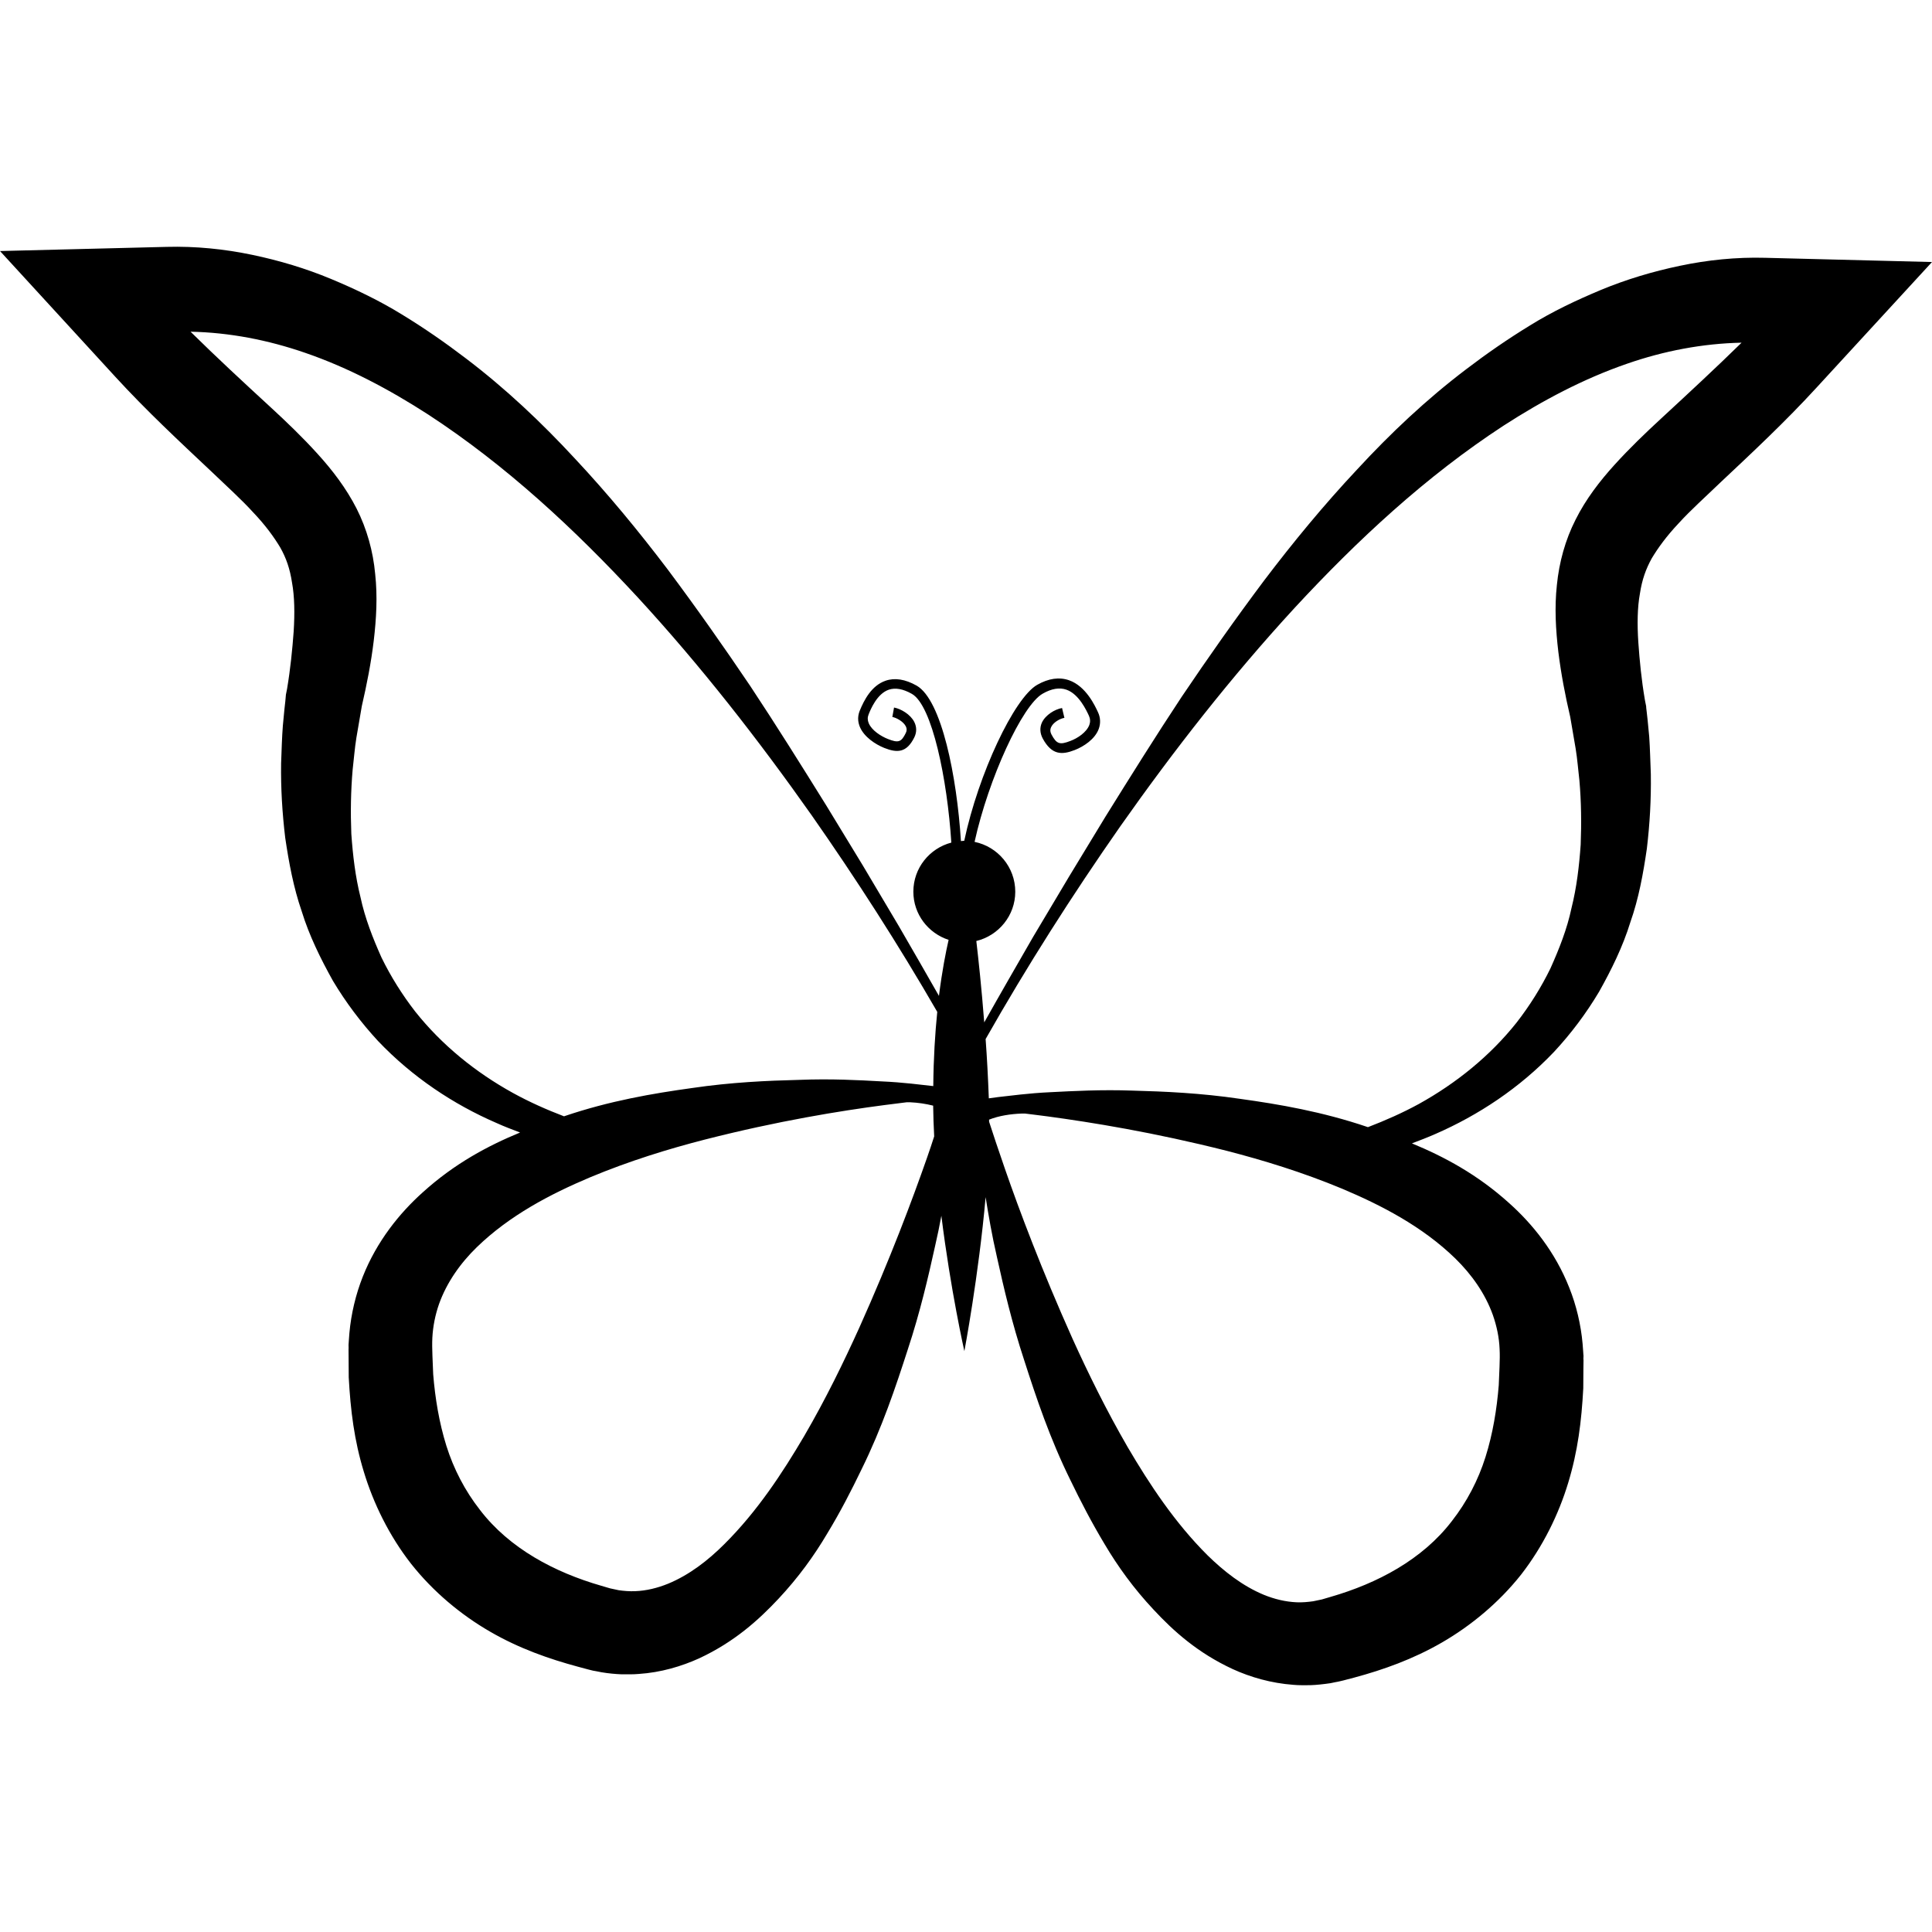
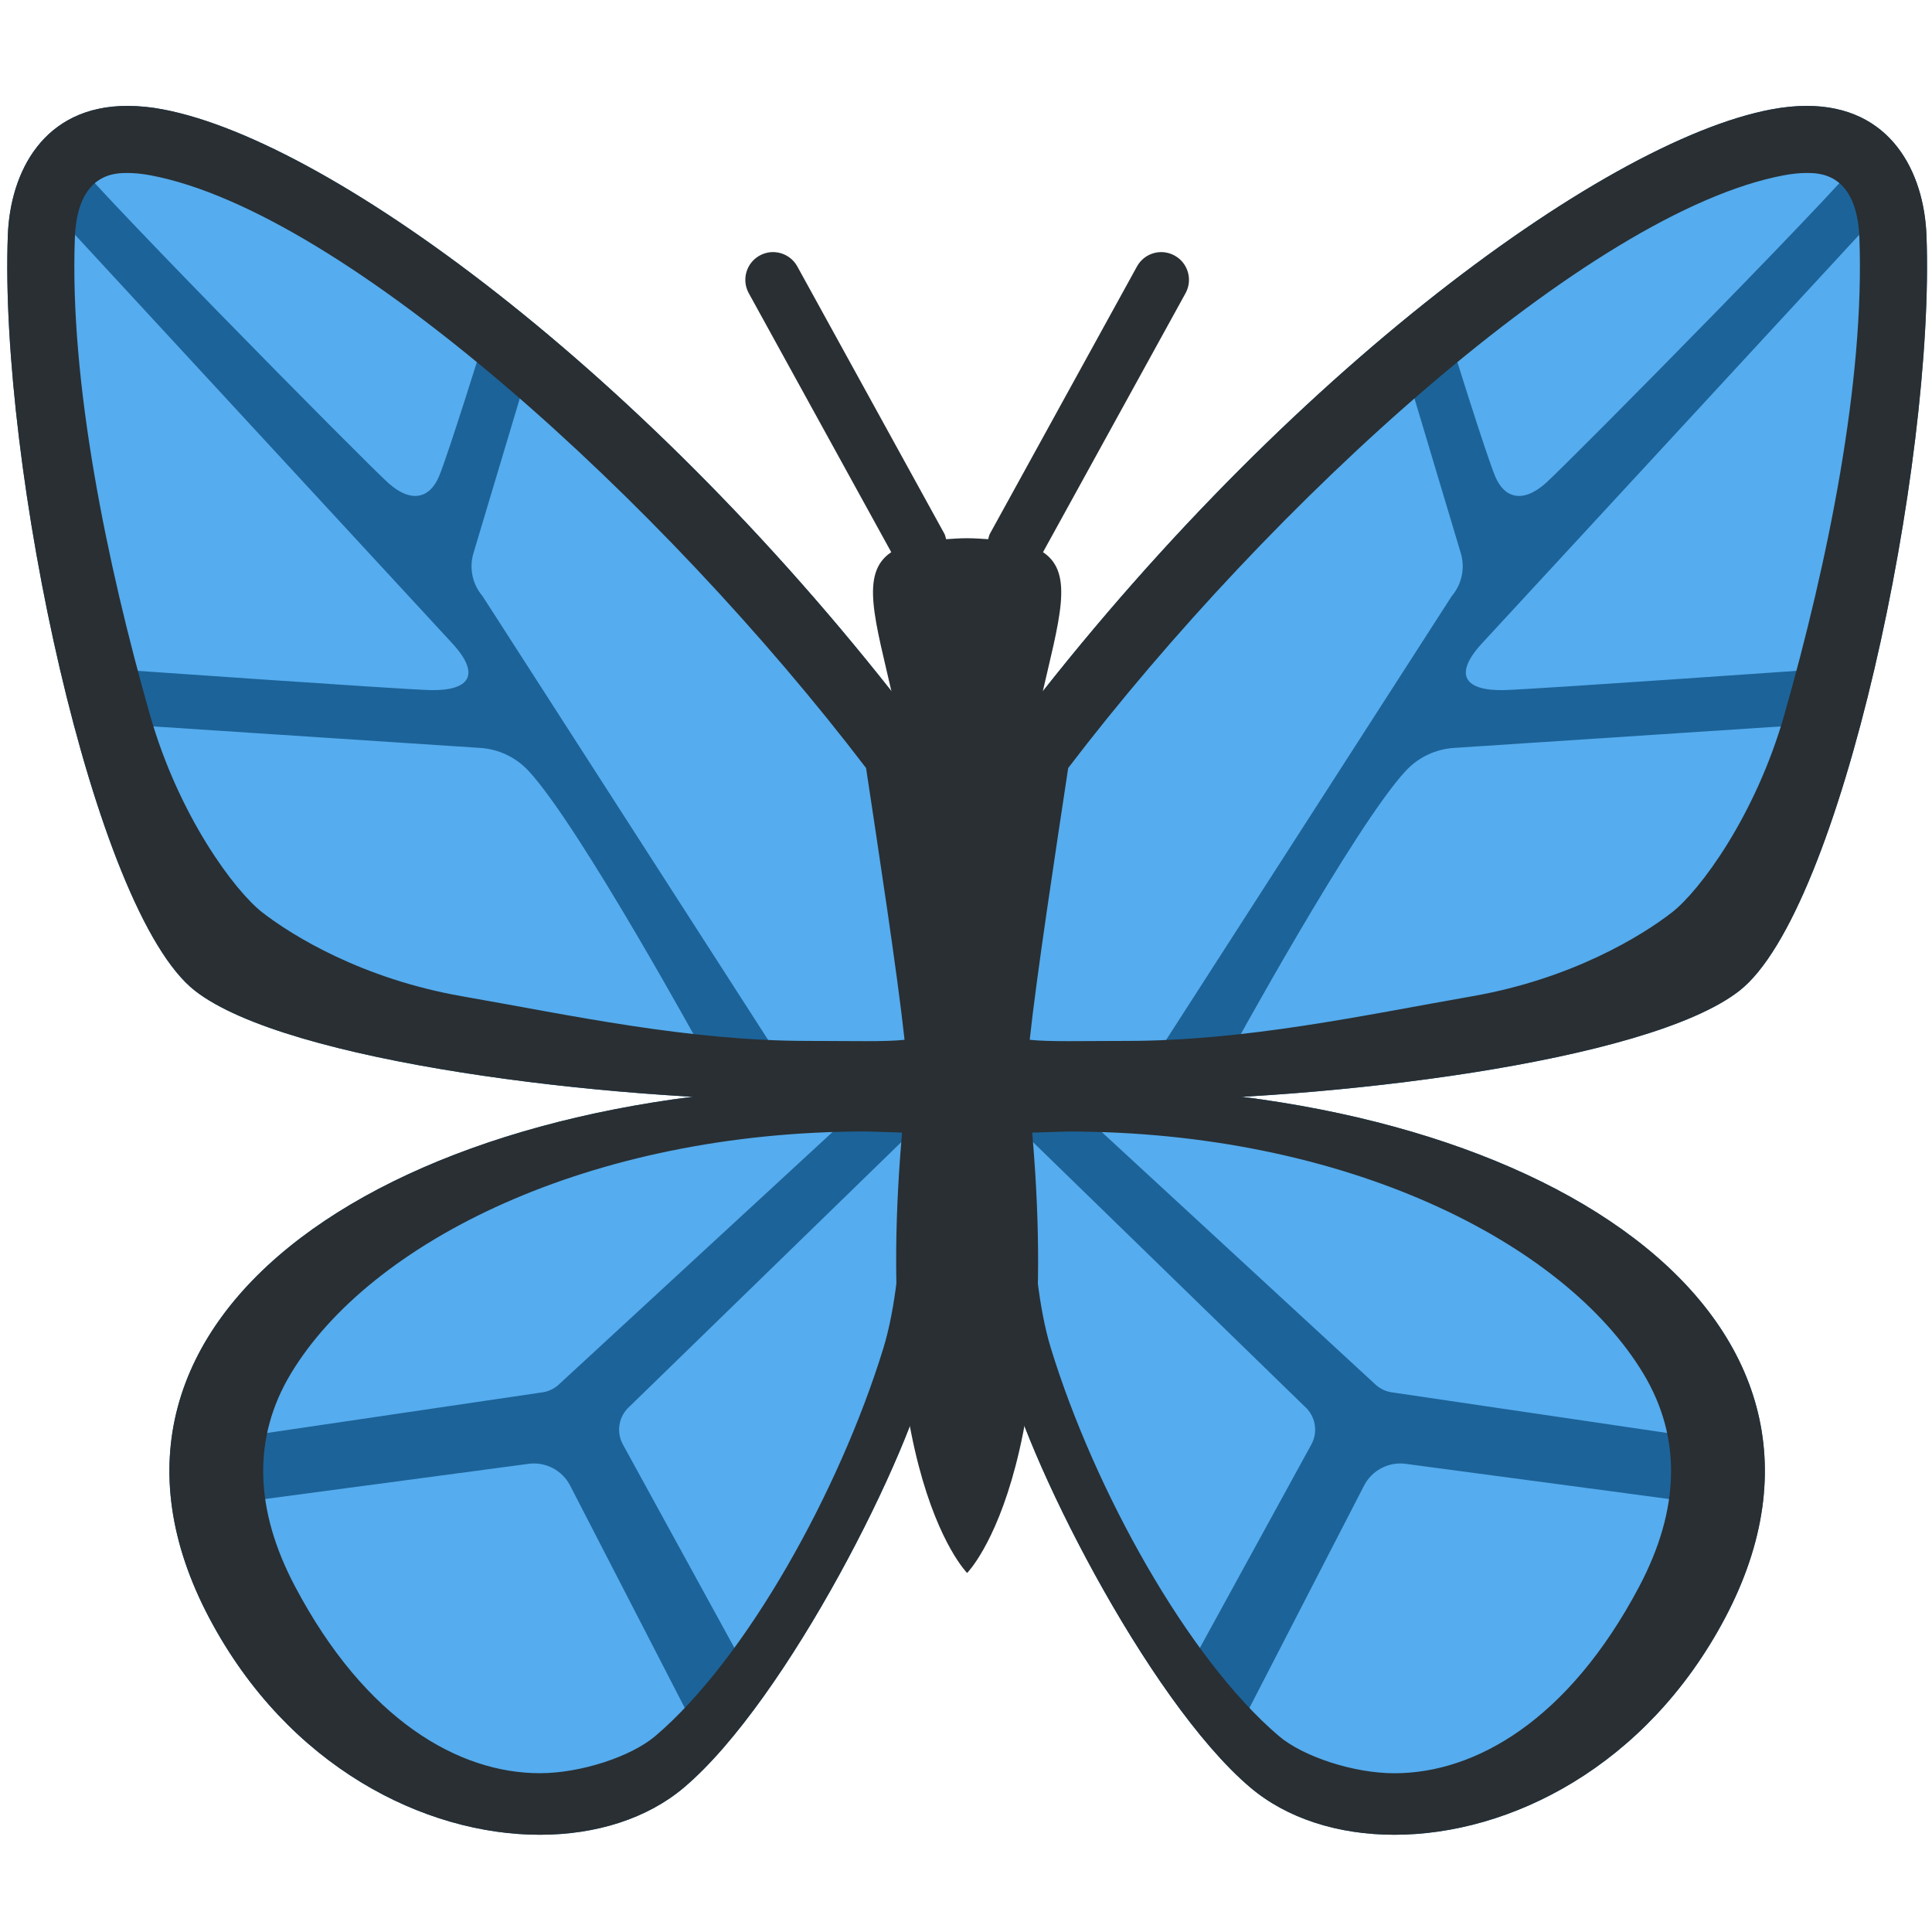
- <svg xmlns="http://www.w3.org/2000/svg" fill="#000000" version="1.1" id="Capa_1" width="800px" height="800px" viewBox="0 0 32 32" xml:space="preserve">
-   <g>
-     <path d="M29.238,4.27c-0.48-0.013-0.956,0.036-1.411,0.132c-0.456,0.095-0.896,0.228-1.308,0.399   c-0.412,0.172-0.81,0.361-1.177,0.589c-0.368,0.225-0.718,0.467-1.051,0.721c-0.668,0.506-1.265,1.071-1.813,1.665   c-0.554,0.591-1.062,1.208-1.541,1.84c-0.476,0.635-0.929,1.279-1.367,1.929c-0.432,0.653-0.846,1.316-1.258,1.978l-0.605,0.996   l-0.596,1c-0.271,0.471-0.543,0.941-0.809,1.415c-0.044-0.564-0.095-1.041-0.131-1.348c0.369-0.09,0.645-0.421,0.645-0.816   c0-0.407-0.289-0.747-0.674-0.826c0.233-1.054,0.789-2.262,1.127-2.454c0.147-0.085,0.28-0.107,0.396-0.066   c0.206,0.073,0.33,0.343,0.371,0.431c0.023,0.051,0.025,0.102,0.007,0.152c-0.047,0.124-0.196,0.221-0.313,0.265   c-0.178,0.069-0.229,0.052-0.314-0.106c-0.023-0.044-0.025-0.08-0.008-0.119c0.037-0.085,0.152-0.146,0.222-0.157l-0.039-0.163   c-0.118,0.021-0.274,0.112-0.335,0.244c-0.037,0.084-0.031,0.176,0.016,0.263c0.148,0.271,0.313,0.273,0.529,0.189   c0.151-0.059,0.336-0.181,0.398-0.351c0.033-0.091,0.029-0.188-0.014-0.278c-0.049-0.105-0.197-0.427-0.476-0.526   c-0.163-0.058-0.342-0.032-0.53,0.075c-0.38,0.217-0.973,1.472-1.208,2.583c-0.02,0-0.036,0.004-0.055,0.005   c-0.067-1.067-0.319-2.338-0.734-2.575c-0.188-0.106-0.361-0.134-0.514-0.081c-0.235,0.081-0.357,0.323-0.429,0.499   c-0.021,0.053-0.029,0.106-0.024,0.16c0.004,0.036,0.013,0.072,0.028,0.108c0.07,0.164,0.254,0.286,0.403,0.346   c0.213,0.084,0.37,0.084,0.498-0.175c0.041-0.084,0.041-0.171,0-0.254c-0.064-0.127-0.222-0.219-0.336-0.24l-0.028,0.156   c0.066,0.013,0.181,0.073,0.223,0.155c0.019,0.038,0.019,0.073-0.001,0.112c-0.074,0.151-0.122,0.167-0.298,0.097   c-0.113-0.045-0.264-0.14-0.315-0.26c-0.021-0.05-0.022-0.098-0.002-0.146c0.033-0.084,0.139-0.342,0.333-0.409   c0.108-0.037,0.237-0.015,0.384,0.069c0.336,0.191,0.586,1.416,0.653,2.463c-0.361,0.095-0.629,0.421-0.629,0.813   c0,0.374,0.246,0.688,0.584,0.798c-0.046,0.2-0.108,0.513-0.16,0.928c-0.22-0.388-0.443-0.772-0.666-1.158l-0.595-1.002   l-0.606-0.995c-0.411-0.661-0.825-1.323-1.258-1.977c-0.438-0.649-0.892-1.295-1.367-1.93c-0.479-0.632-0.987-1.249-1.54-1.84   C8.971,7,8.375,6.435,7.707,5.929C7.374,5.675,7.025,5.433,6.656,5.208C6.289,4.982,5.893,4.791,5.48,4.619   C5.067,4.447,4.629,4.315,4.173,4.22C3.718,4.125,3.242,4.076,2.761,4.089L0,4.158l1.912,2.085c0.512,0.559,1.069,1.077,1.582,1.56   C3.746,8.045,3.997,8.27,4.192,8.485c0.204,0.214,0.345,0.409,0.449,0.582C4.74,9.242,4.802,9.42,4.837,9.651   C4.879,9.88,4.883,10.16,4.864,10.46c-0.022,0.299-0.054,0.621-0.109,0.948l-0.003,0.015l-0.016,0.081l-0.001,0.008l-0.003,0.034   l-0.006,0.067l-0.015,0.135l-0.026,0.271c-0.015,0.184-0.021,0.419-0.029,0.625c-0.006,0.417,0.019,0.82,0.068,1.232   c0.061,0.411,0.136,0.821,0.274,1.22c0.123,0.4,0.313,0.785,0.516,1.149c0.215,0.36,0.468,0.695,0.748,0.998   c0.57,0.599,1.251,1.05,1.963,1.358c0.129,0.059,0.259,0.107,0.389,0.157c-0.533,0.22-1.084,0.513-1.611,0.99   c-0.384,0.344-0.761,0.809-0.994,1.397C5.892,21.44,5.816,21.76,5.787,22.08l-0.009,0.119L5.774,22.26l-0.001,0.015l0.001,0.053   l-0.001,0.019L5.774,22.5l0.002,0.313c0.03,0.546,0.09,1.042,0.251,1.567c0.158,0.521,0.418,1.055,0.781,1.52   c0.367,0.465,0.829,0.848,1.309,1.125c0.481,0.279,0.978,0.452,1.452,0.58l0.179,0.048l0.077,0.019l0.019,0.003l0.038,0.007   l0.082,0.016c0.11,0.019,0.233,0.03,0.335,0.034c0.094,0,0.188,0.002,0.279-0.006c0.369-0.024,0.712-0.127,1.003-0.259   c0.582-0.271,0.984-0.635,1.313-0.986c0.331-0.354,0.592-0.716,0.807-1.08c0.219-0.36,0.402-0.718,0.569-1.064   c0.34-0.69,0.566-1.366,0.766-1.986c0.204-0.617,0.338-1.197,0.451-1.708c0.041-0.177,0.075-0.344,0.105-0.506   c0.153,1.235,0.381,2.242,0.381,2.242s0.236-1.244,0.352-2.551c0.047,0.297,0.104,0.631,0.188,0.995   c0.113,0.512,0.248,1.091,0.451,1.707c0.199,0.62,0.426,1.298,0.766,1.987c0.168,0.348,0.352,0.703,0.569,1.064   c0.216,0.364,0.476,0.726,0.808,1.08c0.328,0.353,0.73,0.716,1.312,0.985c0.291,0.133,0.635,0.233,1.003,0.26   c0.093,0.009,0.187,0.006,0.279,0.006c0.103-0.003,0.225-0.017,0.335-0.033l0.082-0.017l0.038-0.007l0.019-0.004l0.077-0.018   l0.179-0.047c0.476-0.128,0.971-0.303,1.452-0.581c0.479-0.277,0.942-0.659,1.31-1.123c0.363-0.467,0.623-0.999,0.781-1.521   c0.16-0.525,0.221-1.021,0.25-1.567l0.002-0.314l0.002-0.153l-0.002-0.02l0.002-0.051l-0.002-0.017l-0.004-0.06l-0.009-0.12   c-0.028-0.318-0.104-0.639-0.221-0.931c-0.234-0.593-0.611-1.057-0.995-1.4c-0.527-0.476-1.078-0.77-1.611-0.99   c0.131-0.05,0.26-0.099,0.389-0.156c0.713-0.311,1.394-0.761,1.963-1.358c0.281-0.302,0.533-0.637,0.748-0.998   c0.205-0.365,0.394-0.749,0.517-1.149c0.14-0.396,0.214-0.809,0.274-1.22c0.049-0.413,0.072-0.815,0.066-1.233   c-0.008-0.205-0.014-0.439-0.027-0.625l-0.026-0.27l-0.015-0.135l-0.008-0.067l-0.002-0.033l-0.002-0.008l-0.016-0.08l-0.003-0.017   c-0.056-0.327-0.087-0.648-0.108-0.948c-0.02-0.299-0.016-0.58,0.026-0.808c0.035-0.232,0.099-0.409,0.196-0.585   c0.104-0.173,0.244-0.367,0.447-0.582c0.195-0.215,0.446-0.439,0.698-0.682c0.513-0.482,1.07-1.002,1.582-1.561L32,4.34   L29.238,4.27z M8.498,18.104c-0.622-0.343-1.182-0.797-1.621-1.35c-0.216-0.279-0.404-0.578-0.559-0.896   c-0.143-0.32-0.273-0.65-0.347-0.997c-0.086-0.343-0.127-0.696-0.152-1.05c-0.014-0.354-0.009-0.71,0.022-1.063   c0.021-0.177,0.033-0.351,0.062-0.529l0.09-0.525c0.082-0.355,0.153-0.713,0.197-1.079c0.043-0.364,0.065-0.735,0.024-1.109   C6.18,9.133,6.077,8.761,5.906,8.423C5.734,8.086,5.505,7.786,5.258,7.515C5.01,7.241,4.747,6.989,4.481,6.744   c-0.449-0.413-0.894-0.825-1.325-1.25c0.643,0.013,1.283,0.137,1.896,0.349c0.72,0.247,1.399,0.609,2.042,1.024   c1.285,0.839,2.422,1.895,3.467,3.025c1.044,1.134,1.996,2.354,2.885,3.615c0.738,1.055,1.435,2.14,2.078,3.253   c-0.036,0.353-0.062,0.765-0.066,1.229c-0.2-0.021-0.491-0.062-0.859-0.078c-0.376-0.021-0.835-0.046-1.36-0.025   c-0.526,0.013-1.125,0.039-1.775,0.135c-0.651,0.09-1.366,0.212-2.115,0.466c-0.002,0.001-0.004,0.002-0.006,0.003   C9.052,18.379,8.769,18.253,8.498,18.104z M15.353,19.18c-0.241,0.689-0.608,1.669-1.12,2.81c-0.258,0.569-0.555,1.181-0.914,1.797   c-0.361,0.613-0.778,1.248-1.321,1.788c-0.271,0.271-0.581,0.511-0.932,0.656c-0.175,0.071-0.359,0.117-0.546,0.124   c-0.094,0.004-0.186-0.004-0.272-0.016l-0.144-0.031l-0.146-0.043c-0.771-0.222-1.52-0.617-2.009-1.257   c-0.246-0.314-0.435-0.676-0.556-1.062c-0.12-0.385-0.186-0.787-0.218-1.184c-0.006-0.199-0.023-0.424-0.014-0.604   c0.01-0.191,0.048-0.38,0.111-0.56c0.127-0.356,0.353-0.675,0.623-0.938c0.545-0.53,1.223-0.883,1.874-1.158   c0.656-0.274,1.305-0.473,1.909-0.628c1.211-0.309,2.243-0.475,2.967-0.57c0.136-0.018,0.26-0.033,0.373-0.047   c0.019,0.001,0.037,0,0.056,0c0.131,0.006,0.259,0.025,0.382,0.056c0.002,0.168,0.008,0.339,0.017,0.509   C15.438,18.934,15.398,19.049,15.353,19.18z M24.104,20.844c0.271,0.265,0.496,0.582,0.623,0.938   c0.063,0.181,0.103,0.367,0.111,0.56c0.01,0.181-0.008,0.403-0.014,0.603c-0.032,0.396-0.098,0.801-0.219,1.186   s-0.31,0.746-0.556,1.061c-0.489,0.64-1.237,1.034-2.009,1.257l-0.146,0.043l-0.144,0.03c-0.087,0.012-0.179,0.021-0.272,0.017   c-0.187-0.008-0.371-0.053-0.545-0.124c-0.352-0.146-0.66-0.388-0.933-0.655c-0.543-0.541-0.96-1.175-1.321-1.789   c-0.357-0.617-0.656-1.227-0.914-1.796c-0.512-1.143-0.879-2.12-1.119-2.812c-0.117-0.335-0.203-0.599-0.263-0.783   c0-0.013-0.001-0.023-0.001-0.035c0.164-0.065,0.354-0.094,0.54-0.101c0.019-0.001,0.037,0.001,0.056,0   c0.113,0.015,0.237,0.028,0.373,0.047c0.725,0.098,1.758,0.264,2.967,0.57c0.604,0.156,1.254,0.354,1.91,0.627   C22.881,19.963,23.559,20.314,24.104,20.844z M27.52,6.926c-0.267,0.246-0.528,0.497-0.776,0.77   c-0.247,0.272-0.478,0.572-0.647,0.91c-0.172,0.338-0.273,0.709-0.31,1.082c-0.041,0.373-0.019,0.745,0.024,1.109   c0.045,0.364,0.114,0.724,0.197,1.078l0.09,0.526c0.029,0.177,0.041,0.351,0.062,0.527c0.031,0.354,0.035,0.71,0.021,1.063   c-0.025,0.354-0.066,0.706-0.152,1.049c-0.073,0.347-0.204,0.676-0.348,0.998c-0.154,0.316-0.342,0.616-0.559,0.896   c-0.439,0.553-0.999,1.006-1.621,1.351c-0.271,0.148-0.554,0.273-0.843,0.384c-0.002,0-0.005-0.001-0.007-0.002   c-0.748-0.254-1.463-0.377-2.114-0.467c-0.649-0.096-1.249-0.122-1.774-0.136c-0.525-0.019-0.984,0.007-1.361,0.026   c-0.375,0.017-0.67,0.06-0.87,0.081c-0.062,0.008-0.11,0.015-0.154,0.021c-0.013-0.342-0.03-0.673-0.053-0.982   c0.685-1.208,1.434-2.383,2.229-3.521c0.889-1.263,1.842-2.482,2.885-3.616c1.045-1.13,2.183-2.187,3.468-3.025   c0.643-0.415,1.321-0.775,2.043-1.024c0.61-0.212,1.252-0.335,1.896-0.348C28.412,6.101,27.968,6.512,27.52,6.926z" />
+ <svg xmlns="http://www.w3.org/2000/svg" width="800px" height="800px" viewBox="0 0 36 36" aria-hidden="true" role="img" class="iconify iconify--twemoji" preserveAspectRatio="xMidYMid meet" fill="#000000">
+   <g id="SVGRepo_bgCarrier" stroke-width="0" />
+   <g id="SVGRepo_tracerCarrier" stroke-linecap="round" stroke-linejoin="round" />
+   <g id="SVGRepo_iconCarrier">
+     <path fill="#1C6399" d="M20.004 20.243c-.426 0-.858.01-1.294.031c-.436 1.268-.468 2.747 0 5.097c.328 1.646 2.659 6.299 4.584 7.933c.683.58 1.638.884 2.69.884c2.144 0 4.691-1.265 6.157-4.034c3.001-5.671-3.474-9.911-12.137-9.911z" />
+     <path fill="#1C6399" d="M33.666 1.973c-.204 0-.425.021-.663.066c-3.182.601-9.302 5.126-14.287 11.771c0 0-.789 5.16-.789 6.194c0 .336 1.264.5 3.058.5c3.717 0 9.709-.705 11.424-2.041c1.898-1.479 3.65-9.804 3.488-14.079c-.046-1.175-.662-2.411-2.231-2.411z" />
+     <path fill="#55ACEE" d="M27.098 13.936l6.629-.436s-1.055 3.619-3.102 4.656s-7.719 1.5-7.719 1.5s2.33-4.261 3.286-5.29c.237-.256.559-.408.906-.43zm.52-1.952l7.526-8.151s.002 5.365-1.206 8.635c0 0-5.383.379-5.914.391c-.703.016-.969-.265-.406-.875zm-6.068 7.672l5.5-8.547a.856.856 0 0 0 .171-.798l-.968-3.233l-6.722 6.609l-.844 6.031l2.863-.062zM27.862 8.88c.172.406.516.5.938.125s6.074-6.094 6-6.218c0 0-2.832-1.194-7.8 3.463c0 0 .69 2.224.862 2.63zm-8.925 12.099l5.373 5.228a.575.575 0 0 1 .125.709L22.06 31.25s-4.187-5.479-3.123-10.271zm7.282 6.301l5.549.741s-1.058 3.845-3.394 4.854c-3.906 1.688-5.312-.625-5.312-.625l2.352-4.562a.762.762 0 0 1 .805-.408zm-5.95-6.426l5.375 4.958c.077.066.169.11.269.129l6.119.903s-1.219-3.031-4.429-4.531c-3.71-1.733-7.334-1.459-7.334-1.459z" />
+     <path fill="#292F33" d="M20.004 20.243c-.426 0-.858.01-1.294.031c-.436 1.268-.468 2.747 0 5.097c.328 1.646 2.659 6.299 4.584 7.933c.683.58 1.638.884 2.69.884c2.144 0 4.691-1.265 6.157-4.034c3.001-5.671-3.474-9.911-12.137-9.911zm10.537 9.326c-1.316 2.486-3.05 3.473-4.558 3.473c-.767 0-1.704-.313-2.15-.691c-1.695-1.439-3.437-4.58-4.25-7.224c-.465-1.513-.354-4.022-.354-4.022l.667-.021c5.168 0 9.249 2.058 10.726 4.512c.714 1.186.687 2.523-.081 3.973z" />
+     <path fill="#292F33" d="M33.666 3.223c.231 0 .935 0 .981 1.208c.102 2.681-.594 6.061-1.397 8.882c-.541 1.901-1.586 3.292-2.094 3.687c-.56.436-1.863 1.238-3.719 1.563c-2.03.355-4.207.833-6.456.833c-.827 0-1.433.019-1.794-.021c.131-1.218.489-3.551.717-5.064c3.768-4.94 9.711-10.361 13.331-11.044c.155-.029.3-.044.431-.044m0-1.25c-.204 0-.425.021-.663.066c-3.182.601-9.302 5.126-14.287 11.771c0 0-.789 5.16-.789 6.194c0 .336 1.264.5 3.058.5c3.717 0 9.709-.705 11.424-2.041c1.898-1.479 3.65-9.804 3.488-14.079c-.046-1.175-.662-2.411-2.231-2.411z" />
+     <path fill="#1C6399" d="M3.902 30.154c1.466 2.769 4.012 4.034 6.157 4.034c1.052 0 2.007-.304 2.69-.884c1.925-1.633 4.256-6.286 4.584-7.933c.468-2.35.436-3.828 0-5.097a26.911 26.911 0 0 0-1.294-.031c-8.665 0-15.139 4.24-12.137 9.911z" />
+     <path fill="#1C6399" d="M2.376 1.973C.807 1.973.19 3.209.146 4.383c-.162 4.275 1.59 12.601 3.488 14.079c1.715 1.336 7.706 2.041 11.424 2.041c1.794 0 3.058-.164 3.058-.5c0-1.033-.789-6.194-.789-6.194C12.341 7.165 6.22 2.64 3.039 2.039a3.575 3.575 0 0 0-.663-.066z" />
+     <path fill="#55ACEE" d="M8.943 13.936L2.315 13.5s1.055 3.619 3.102 4.656s7.719 1.5 7.719 1.5s-2.33-4.261-3.286-5.29a1.345 1.345 0 0 0-.907-.43zm-.519-1.952L.898 3.833s-.002 5.365 1.206 8.635c0 0 5.383.379 5.914.391c.703.016.969-.265.406-.875zm6.068 7.672l-5.5-8.547a.856.856 0 0 1-.171-.798l.968-3.233l6.722 6.609l.844 6.031l-2.863-.062zM8.179 8.88c-.172.406-.516.5-.938.125s-6.074-6.094-6-6.218c0 0 2.832-1.194 7.8 3.463c.001 0-.69 2.224-.862 2.63zm8.926 12.099l-5.373 5.228a.575.575 0 0 0-.125.709l2.375 4.333c-.001.001 4.187-5.478 3.123-10.27zM9.822 27.28l-5.549.741s1.058 3.845 3.394 4.854c3.906 1.688 5.312-.625 5.312-.625l-2.352-4.562a.76.76 0 0 0-.805-.408zm5.951-6.426l-5.375 4.958a.577.577 0 0 1-.269.129l-6.119.903s1.219-3.031 4.429-4.531c3.709-1.733 7.334-1.459 7.334-1.459z" />
+     <path fill="#292F33" d="M3.902 30.154c1.466 2.769 4.012 4.034 6.157 4.034c1.052 0 2.007-.304 2.69-.884c1.925-1.633 4.256-6.286 4.584-7.933c.468-2.35.436-3.828 0-5.097a26.911 26.911 0 0 0-1.294-.031c-8.665 0-15.139 4.24-12.137 9.911zm1.518-4.559c1.477-2.454 5.558-4.512 10.726-4.512l.667.021s.111 2.51-.354 4.022c-.813 2.644-2.555 5.785-4.25 7.224c-.446.379-1.383.691-2.15.691c-1.508 0-3.242-.986-4.558-3.473c-.768-1.449-.795-2.786-.081-3.973z" />
+     <path fill="#292F33" d="M2.376 3.223c.131 0 .276.015.431.044c3.619.683 9.563 6.104 13.331 11.044c.228 1.513.586 3.846.717 5.064c-.361.04-.967.021-1.794.021c-2.249 0-4.426-.478-6.456-.833c-1.856-.325-3.159-1.127-3.719-1.563c-.508-.396-1.553-1.786-2.094-3.687c-.803-2.821-1.499-6.201-1.397-8.882c.046-1.208.749-1.208.981-1.208m0-1.25C.807 1.973.19 3.209.146 4.383c-.162 4.275 1.59 12.601 3.488 14.079c1.715 1.336 7.706 2.041 11.424 2.041c1.794 0 3.058-.164 3.058-.5c0-1.033-.789-6.194-.789-6.194C12.341 7.165 6.22 2.64 3.039 2.039a3.575 3.575 0 0 0-.663-.066z" />
+     <path fill="#292F33" d="M21.887 4.762a.515.515 0 0 0-.701.203l-2.74 4.98c-.018.033-.022.068-.032.102c-.127-.007-.244-.018-.393-.018c-.148 0-.266.01-.392.018c-.01-.034-.014-.069-.032-.102l-2.74-4.98a.516.516 0 0 0-.905.498l2.655 4.826c-1.179.784 1.15 3.438.381 9.204c-1.033 7.75 1.033 9.817 1.033 9.817s2.067-2.067 1.033-9.817c-.769-5.766 1.56-8.42.381-9.204l2.656-4.826a.516.516 0 0 0-.204-.701z" />
  </g>
</svg>
